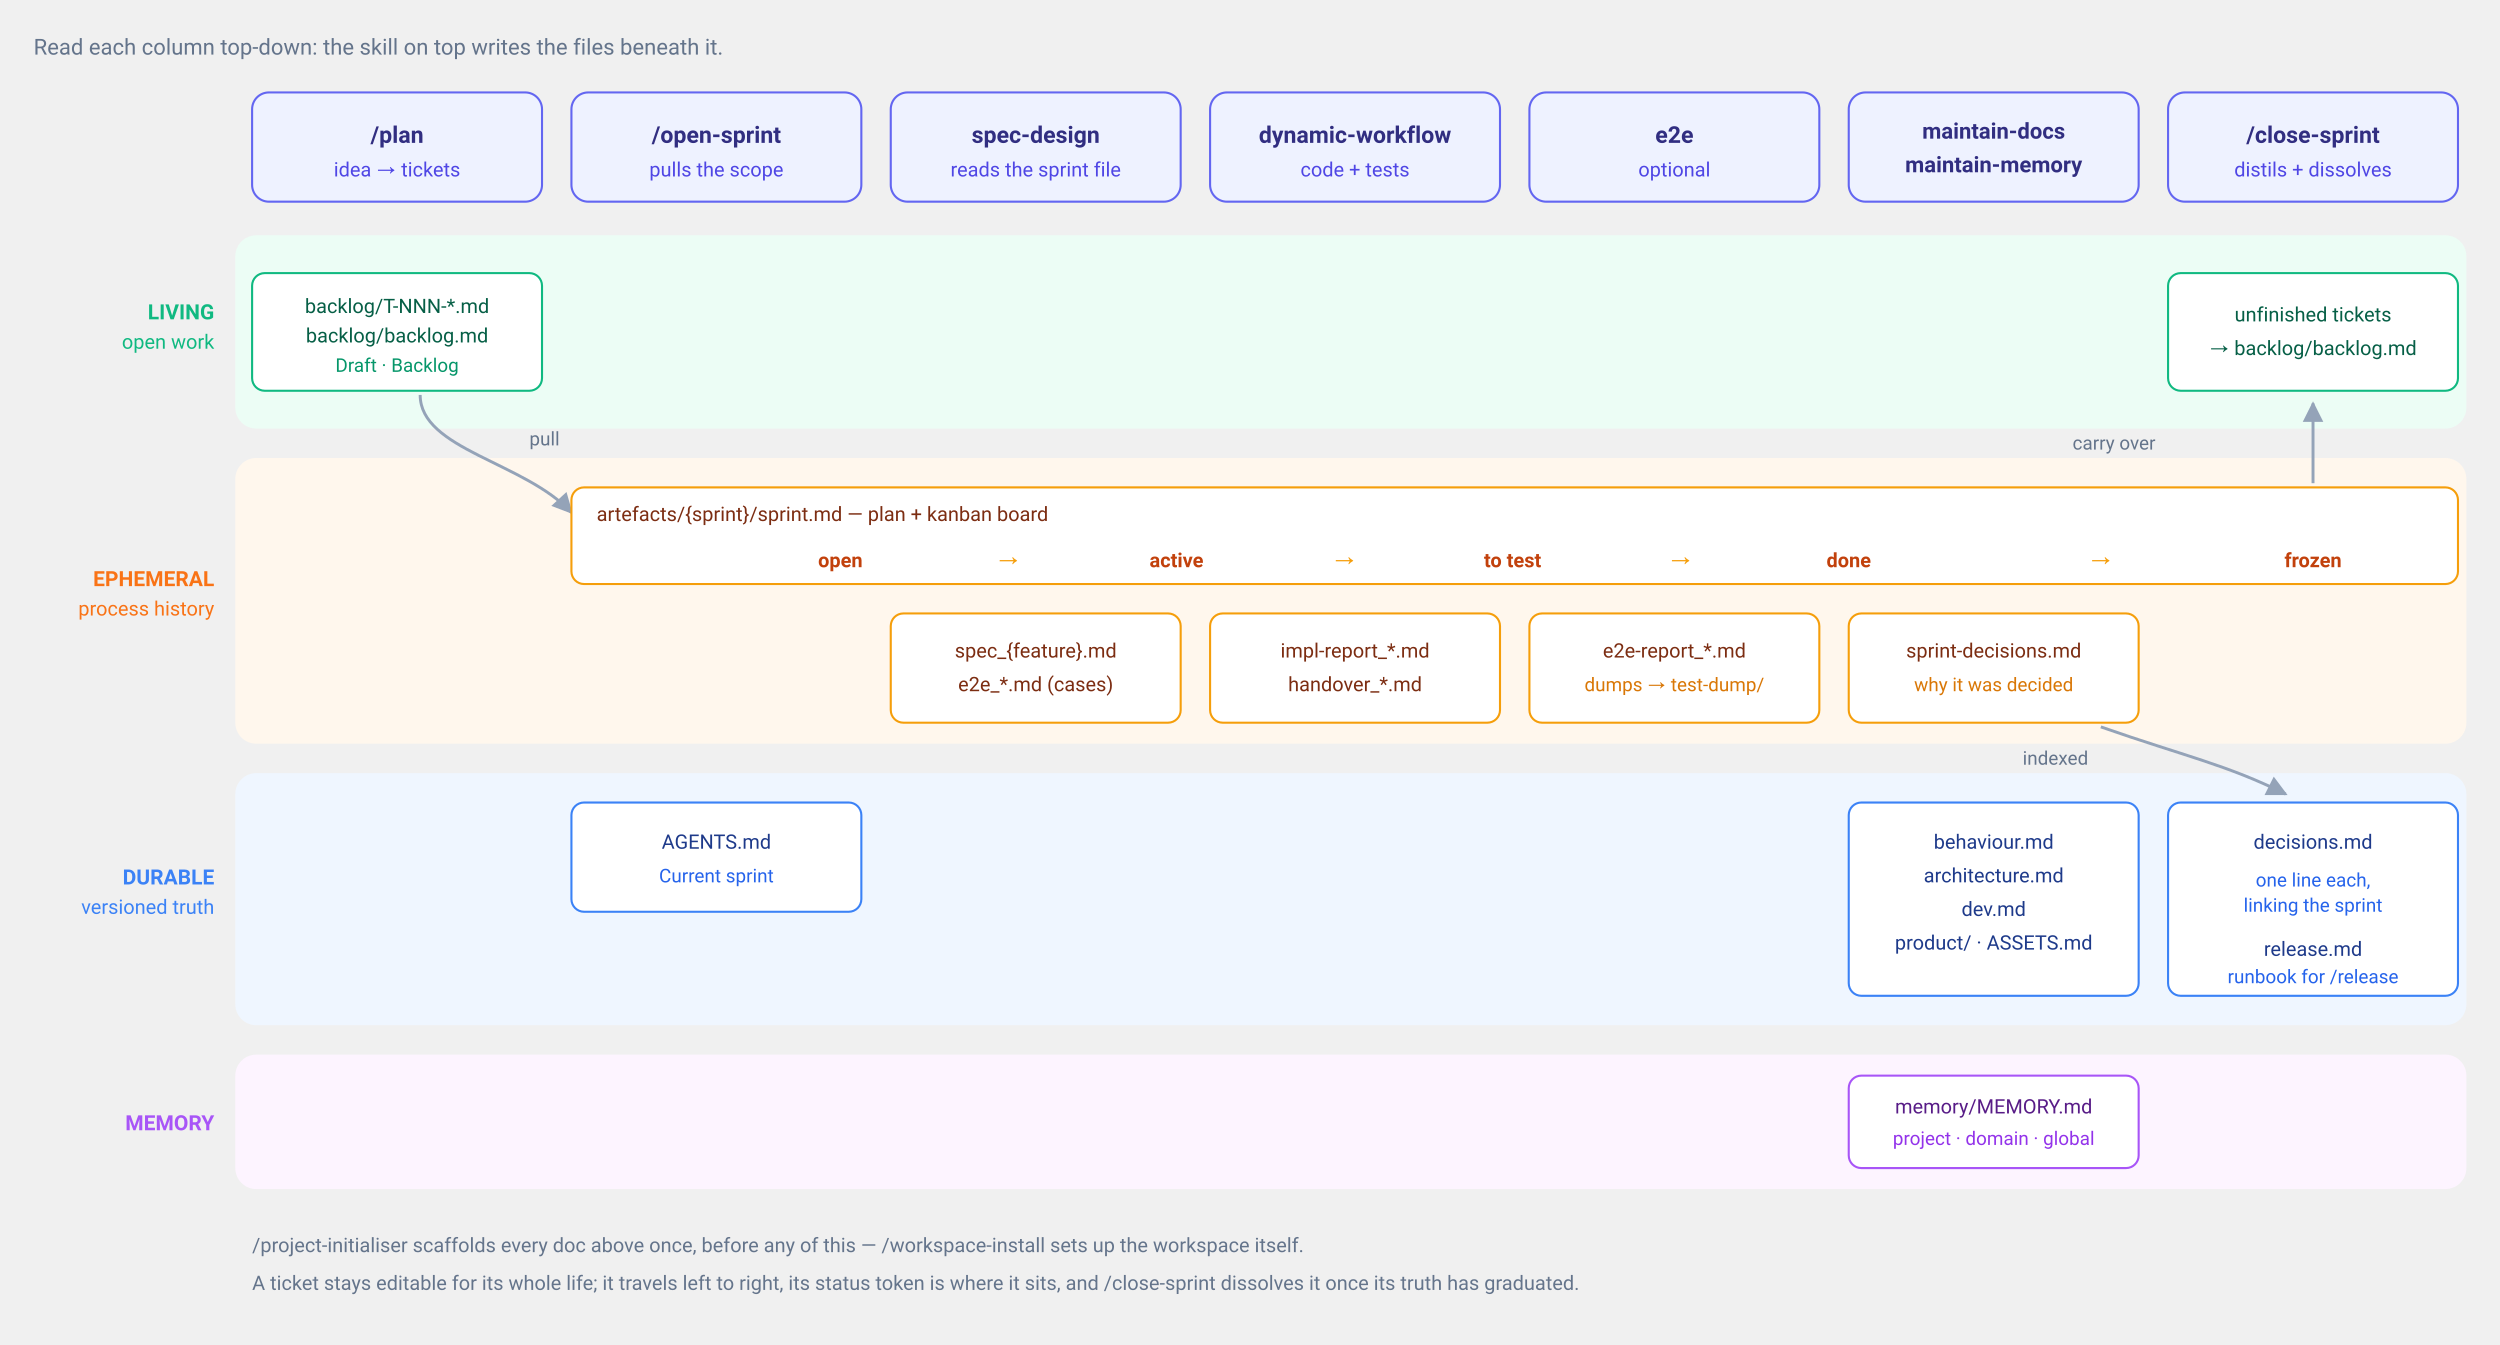
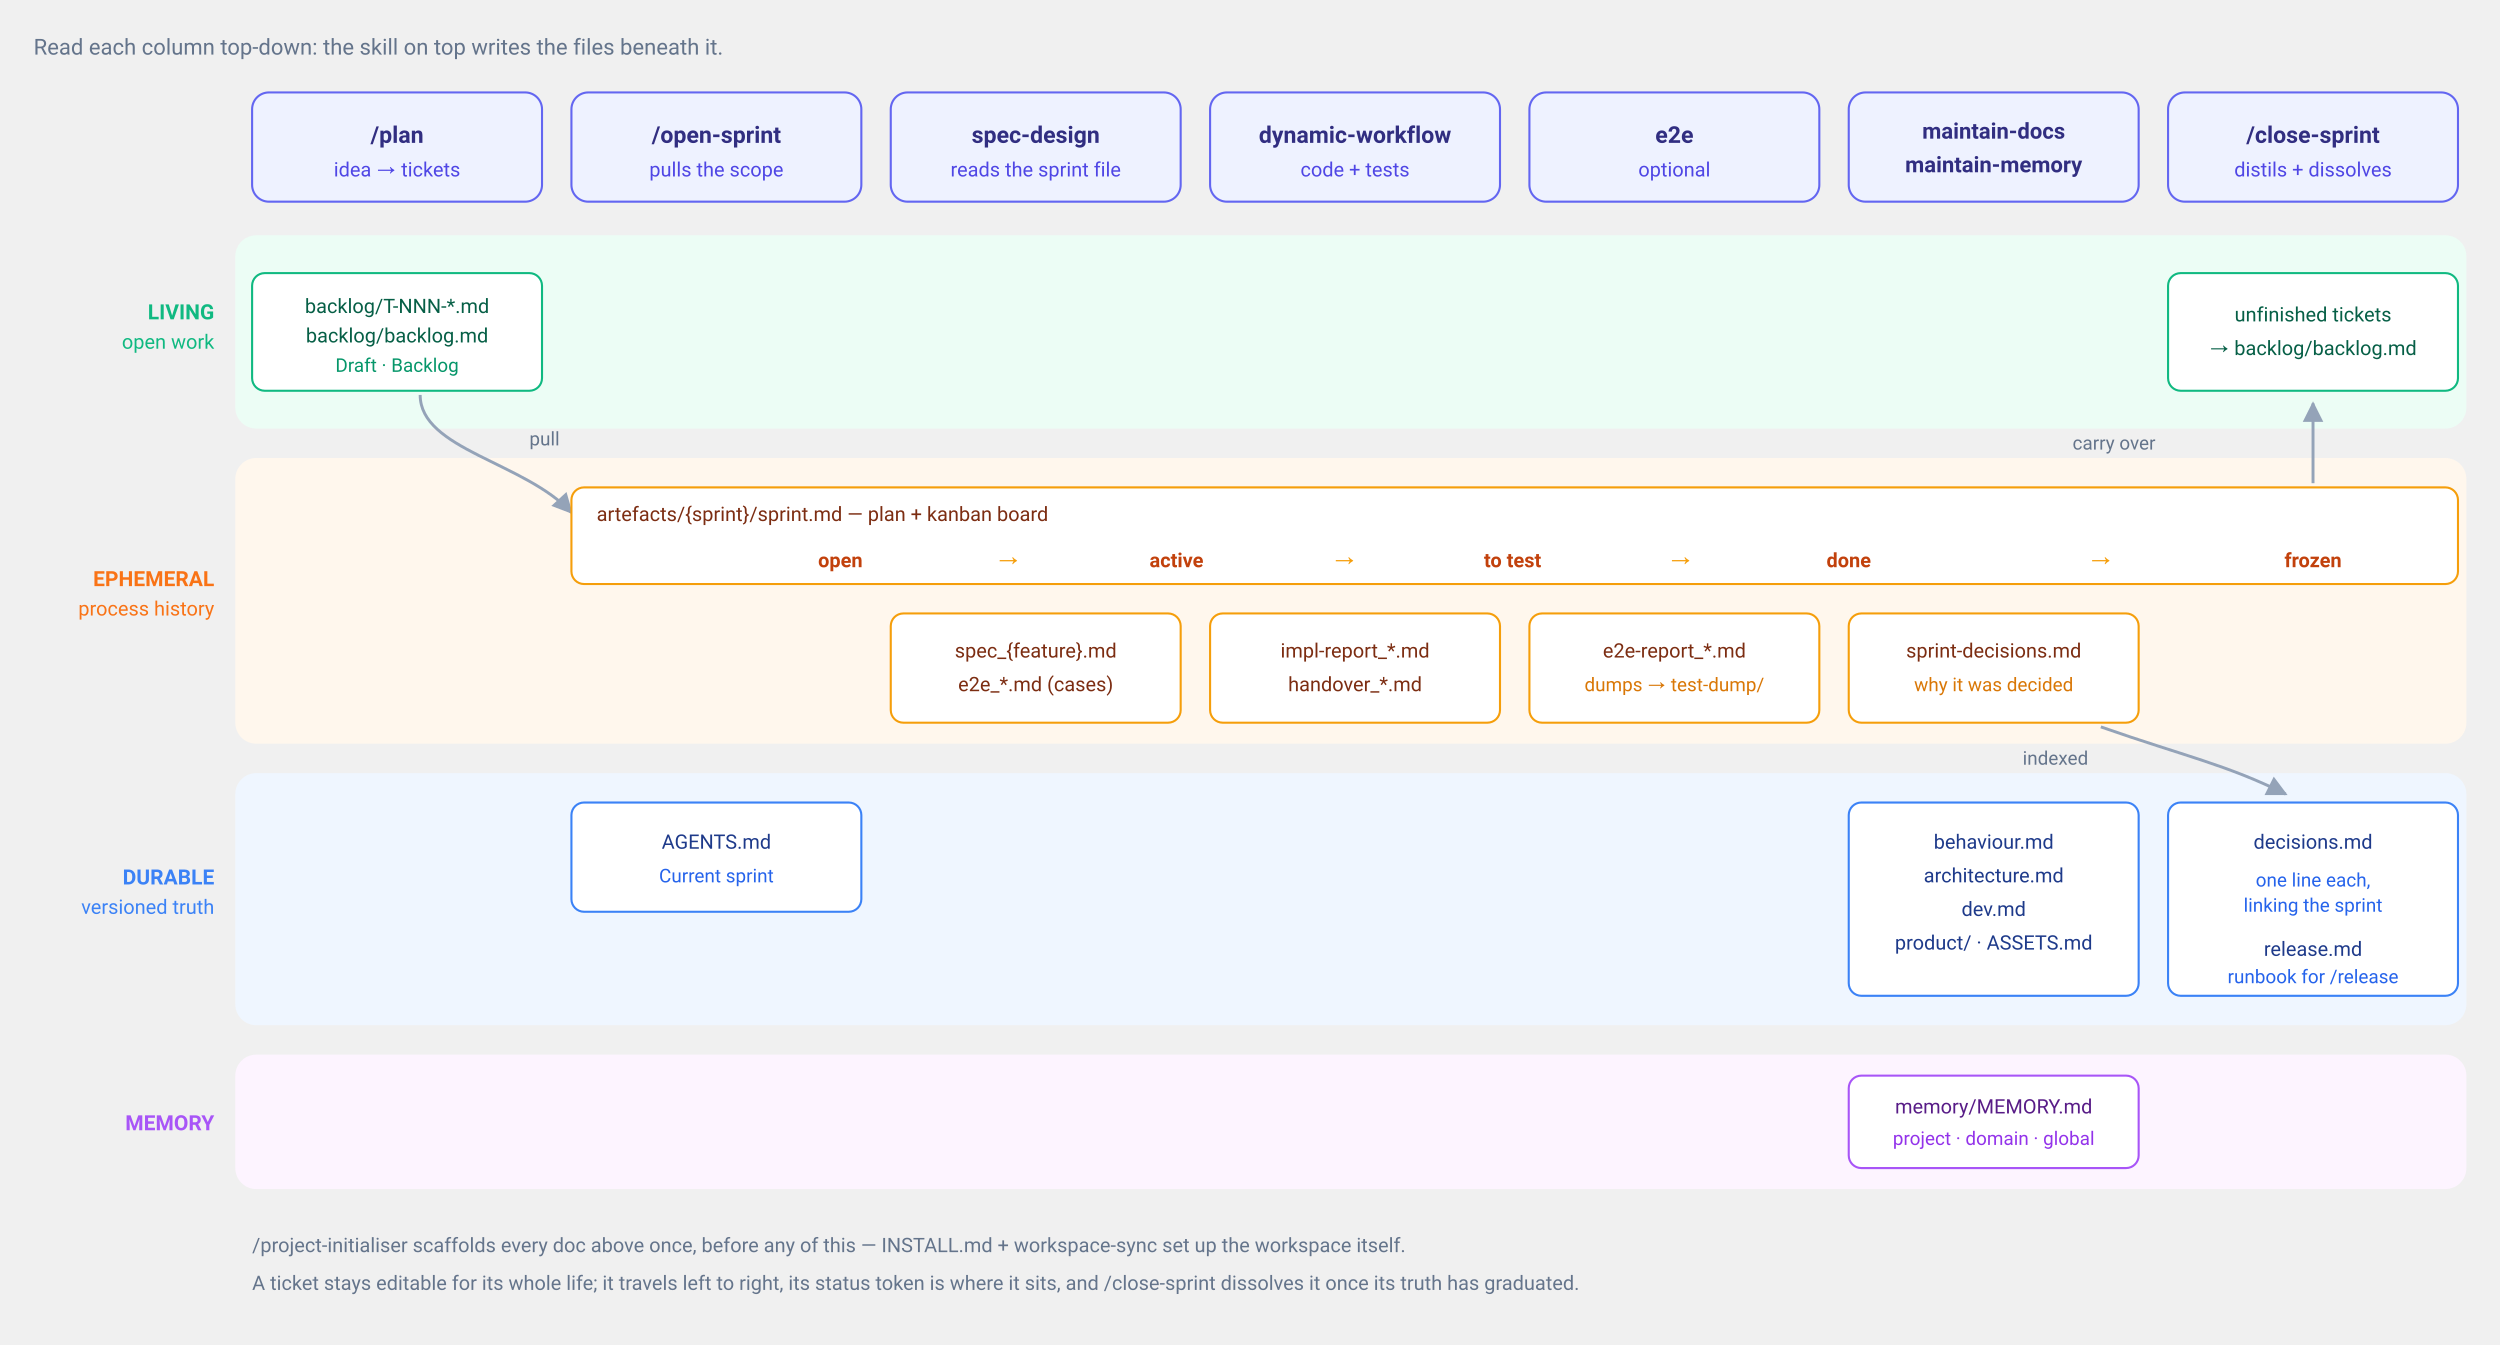
<svg xmlns="http://www.w3.org/2000/svg" viewBox="0 0 1190 640" font-family="ui-sans-serif, system-ui, -apple-system, 'Segoe UI', Roboto, Helvetica, Arial, sans-serif">
  <defs>
    <marker id="a2" viewBox="0 0 10 10" refX="9" refY="5" markerWidth="7" markerHeight="7" orient="auto-start-reverse">
      <path d="M0,0 L10,5 L0,10 z" fill="#94a3b8" />
    </marker>
  </defs>
  <text x="16" y="26" font-size="10.5" fill="#64748b">Read each column top-down: the skill on top writes the files beneath it.</text>
  <rect x="112" y="112" width="1062" height="92" rx="10" fill="#ecfdf5" />
  <rect x="112" y="218" width="1062" height="136" rx="10" fill="#fff7ed" />
  <rect x="112" y="368" width="1062" height="120" rx="10" fill="#eff6ff" />
  <rect x="112" y="502" width="1062" height="64" rx="10" fill="#fdf4ff" />
  <text x="102" y="152" text-anchor="end" font-size="10" font-weight="700" fill="#10b981">LIVING</text>
  <text x="102" y="166" text-anchor="end" font-size="9.5" fill="#10b981">open work</text>
  <text x="102" y="279" text-anchor="end" font-size="10" font-weight="700" fill="#f97316">EPHEMERAL</text>
  <text x="102" y="293" text-anchor="end" font-size="9.5" fill="#f97316">process history</text>
  <text x="102" y="421" text-anchor="end" font-size="10" font-weight="700" fill="#3b82f6">DURABLE</text>
  <text x="102" y="435" text-anchor="end" font-size="9.5" fill="#3b82f6">versioned truth</text>
  <text x="102" y="538" text-anchor="end" font-size="10" font-weight="700" fill="#a855f7">MEMORY</text>
  <g>
    <rect x="120" y="44" width="138" height="52" rx="8" fill="#eef2ff" stroke="#6366f1" />
    <text x="189" y="68" text-anchor="middle" font-size="11" font-weight="600" fill="#312e81">/plan</text>
    <text x="189" y="84" text-anchor="middle" font-size="9.5" fill="#4f46e5">idea → tickets</text>
    <rect x="272" y="44" width="138" height="52" rx="8" fill="#eef2ff" stroke="#6366f1" />
    <text x="341" y="68" text-anchor="middle" font-size="11" font-weight="600" fill="#312e81">/open-sprint</text>
    <text x="341" y="84" text-anchor="middle" font-size="9.5" fill="#4f46e5">pulls the scope</text>
    <rect x="424" y="44" width="138" height="52" rx="8" fill="#eef2ff" stroke="#6366f1" />
    <text x="493" y="68" text-anchor="middle" font-size="11" font-weight="600" fill="#312e81">spec-design</text>
    <text x="493" y="84" text-anchor="middle" font-size="9.5" fill="#4f46e5">reads the sprint file</text>
    <rect x="576" y="44" width="138" height="52" rx="8" fill="#eef2ff" stroke="#6366f1" />
    <text x="645" y="68" text-anchor="middle" font-size="11" font-weight="600" fill="#312e81">dynamic-workflow</text>
    <text x="645" y="84" text-anchor="middle" font-size="9.5" fill="#4f46e5">code + tests</text>
    <rect x="728" y="44" width="138" height="52" rx="8" fill="#eef2ff" stroke="#6366f1" />
    <text x="797" y="68" text-anchor="middle" font-size="11" font-weight="600" fill="#312e81">e2e</text>
    <text x="797" y="84" text-anchor="middle" font-size="9.5" fill="#4f46e5">optional</text>
    <rect x="880" y="44" width="138" height="52" rx="8" fill="#eef2ff" stroke="#6366f1" />
    <text x="949" y="66" text-anchor="middle" font-size="10.5" font-weight="600" fill="#312e81">maintain-docs</text>
    <text x="949" y="82" text-anchor="middle" font-size="10.5" font-weight="600" fill="#312e81">maintain-memory</text>
    <rect x="1032" y="44" width="138" height="52" rx="8" fill="#eef2ff" stroke="#6366f1" />
    <text x="1101" y="68" text-anchor="middle" font-size="11" font-weight="600" fill="#312e81">/close-sprint</text>
    <text x="1101" y="84" text-anchor="middle" font-size="9.5" fill="#4f46e5">distils + dissolves</text>
  </g>
  <rect x="120" y="130" width="138" height="56" rx="6" fill="#ffffff" stroke="#10b981" />
  <text x="189" y="149" text-anchor="middle" font-size="9.5" fill="#065f46">backlog/T-NNN-*.md</text>
  <text x="189" y="163" text-anchor="middle" font-size="9.5" fill="#065f46">backlog/backlog.md</text>
  <text x="189" y="177" text-anchor="middle" font-size="9" fill="#059669">Draft · Backlog</text>
  <rect x="1032" y="130" width="138" height="56" rx="6" fill="#ffffff" stroke="#10b981" />
  <text x="1101" y="153" text-anchor="middle" font-size="9.5" fill="#065f46">unfinished tickets</text>
  <text x="1101" y="169" text-anchor="middle" font-size="9.5" fill="#065f46">→ backlog/backlog.md</text>
  <path d="M200,188 C200,214 250,220 272,244" stroke="#94a3b8" stroke-width="1.4" fill="none" marker-end="url(#a2)" />
  <text x="252" y="212" font-size="9" fill="#64748b">pull</text>
  <path d="M1101,230 V192" stroke="#94a3b8" stroke-width="1.4" fill="none" marker-end="url(#a2)" />
  <text x="1026" y="214" text-anchor="end" font-size="9" fill="#64748b">carry over</text>
  <rect x="272" y="232" width="898" height="46" rx="6" fill="#ffffff" stroke="#f59e0b" />
  <text x="284" y="248" font-size="9.5" fill="#7c2d12">artefacts/{sprint}/sprint.md — plan + kanban board</text>
  <text x="400" y="270" text-anchor="middle" font-size="9.5" font-weight="600" fill="#c2410c">open</text>
  <text x="560" y="270" text-anchor="middle" font-size="9.5" font-weight="600" fill="#c2410c">active</text>
  <text x="720" y="270" text-anchor="middle" font-size="9.5" font-weight="600" fill="#c2410c">to test</text>
  <text x="880" y="270" text-anchor="middle" font-size="9.5" font-weight="600" fill="#c2410c">done</text>
  <text x="1101" y="270" text-anchor="middle" font-size="9.5" font-weight="600" fill="#c2410c">frozen</text>
  <text x="480" y="270" text-anchor="middle" font-size="10" fill="#f59e0b">→</text>
  <text x="640" y="270" text-anchor="middle" font-size="10" fill="#f59e0b">→</text>
  <text x="800" y="270" text-anchor="middle" font-size="10" fill="#f59e0b">→</text>
  <text x="1000" y="270" text-anchor="middle" font-size="10" fill="#f59e0b">→</text>
  <rect x="424" y="292" width="138" height="52" rx="6" fill="#ffffff" stroke="#f59e0b" />
  <text x="493" y="313" text-anchor="middle" font-size="9.5" fill="#7c2d12">spec_{feature}.md</text>
  <text x="493" y="329" text-anchor="middle" font-size="9.5" fill="#7c2d12">e2e_*.md (cases)</text>
  <rect x="576" y="292" width="138" height="52" rx="6" fill="#ffffff" stroke="#f59e0b" />
  <text x="645" y="313" text-anchor="middle" font-size="9.5" fill="#7c2d12">impl-report_*.md</text>
  <text x="645" y="329" text-anchor="middle" font-size="9.5" fill="#7c2d12">handover_*.md</text>
  <rect x="728" y="292" width="138" height="52" rx="6" fill="#ffffff" stroke="#f59e0b" />
  <text x="797" y="313" text-anchor="middle" font-size="9.5" fill="#7c2d12">e2e-report_*.md</text>
  <text x="797" y="329" text-anchor="middle" font-size="9" fill="#d97706">dumps → test-dump/</text>
  <rect x="880" y="292" width="138" height="52" rx="6" fill="#ffffff" stroke="#f59e0b" />
  <text x="949" y="313" text-anchor="middle" font-size="9.5" fill="#7c2d12">sprint-decisions.md</text>
  <text x="949" y="329" text-anchor="middle" font-size="9" fill="#d97706">why it was decided</text>
  <path d="M1000,346 C1040,360 1060,364 1088,378" stroke="#94a3b8" stroke-width="1.4" fill="none" marker-end="url(#a2)" />
  <text x="994" y="364" text-anchor="end" font-size="9" fill="#64748b">indexed</text>
  <rect x="272" y="382" width="138" height="52" rx="6" fill="#ffffff" stroke="#3b82f6" />
  <text x="341" y="404" text-anchor="middle" font-size="9.5" fill="#1e3a8a">AGENTS.md</text>
  <text x="341" y="420" text-anchor="middle" font-size="9" fill="#2563eb">Current sprint</text>
  <rect x="880" y="382" width="138" height="92" rx="6" fill="#ffffff" stroke="#3b82f6" />
  <text x="949" y="404" text-anchor="middle" font-size="9.5" fill="#1e3a8a">behaviour.md</text>
  <text x="949" y="420" text-anchor="middle" font-size="9.5" fill="#1e3a8a">architecture.md</text>
  <text x="949" y="436" text-anchor="middle" font-size="9.5" fill="#1e3a8a">dev.md</text>
  <text x="949" y="452" text-anchor="middle" font-size="9.5" fill="#1e3a8a">product/ · ASSETS.md</text>
  <rect x="1032" y="382" width="138" height="92" rx="6" fill="#ffffff" stroke="#3b82f6" />
  <text x="1101" y="404" text-anchor="middle" font-size="9.5" fill="#1e3a8a">decisions.md</text>
  <text x="1101" y="422" text-anchor="middle" font-size="9" fill="#2563eb">one line each,</text>
  <text x="1101" y="434" text-anchor="middle" font-size="9" fill="#2563eb">linking the sprint</text>
  <text x="1101" y="455" text-anchor="middle" font-size="9.5" fill="#1e3a8a">release.md</text>
  <text x="1101" y="468" text-anchor="middle" font-size="9" fill="#2563eb">runbook for /release</text>
  <rect x="880" y="512" width="138" height="44" rx="6" fill="#ffffff" stroke="#a855f7" />
  <text x="949" y="530" text-anchor="middle" font-size="9.5" fill="#581c87">memory/MEMORY.md</text>
  <text x="949" y="545" text-anchor="middle" font-size="9" fill="#9333ea">project · domain · global</text>
-   <text x="120" y="596" font-size="9.5" fill="#64748b">/project-initialiser scaffolds every doc above once, before any of this — /workspace-install sets up the workspace itself.</text>
+   <text x="120" y="596" font-size="9.5" fill="#64748b">/project-initialiser scaffolds every doc above once, before any of this — INSTALL.md + workspace-sync set up the workspace itself.</text>
  <text x="120" y="614" font-size="9.5" fill="#64748b">A ticket stays editable for its whole life; it travels left to right, its status token is where it sits, and /close-sprint dissolves it once its truth has graduated.</text>
</svg>
